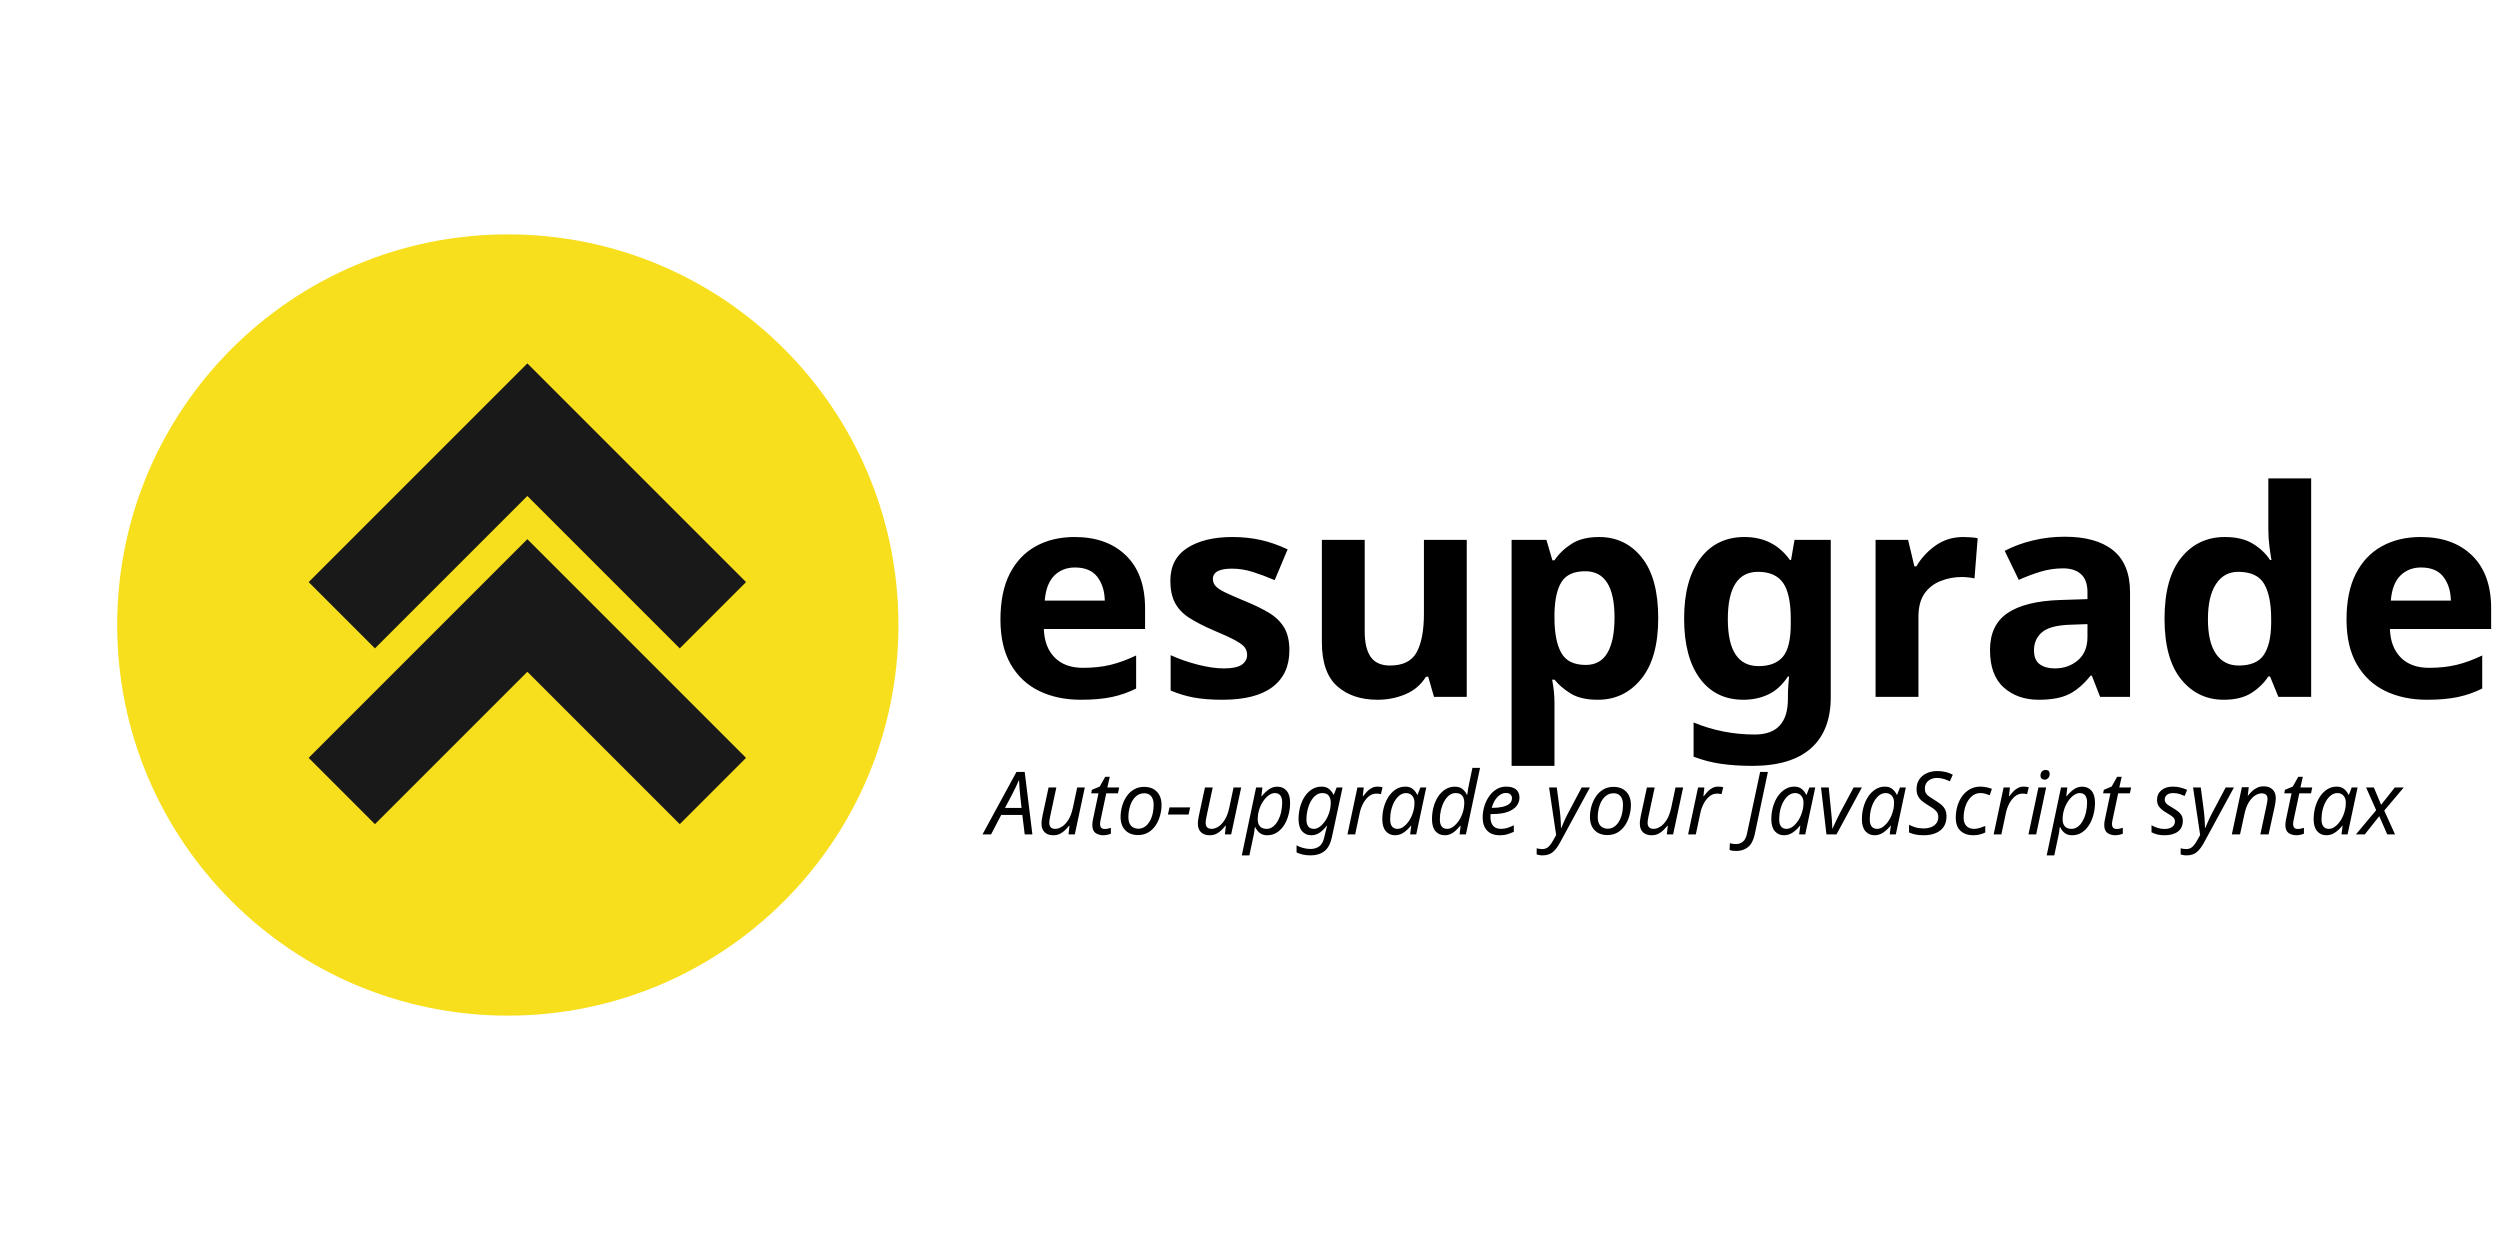
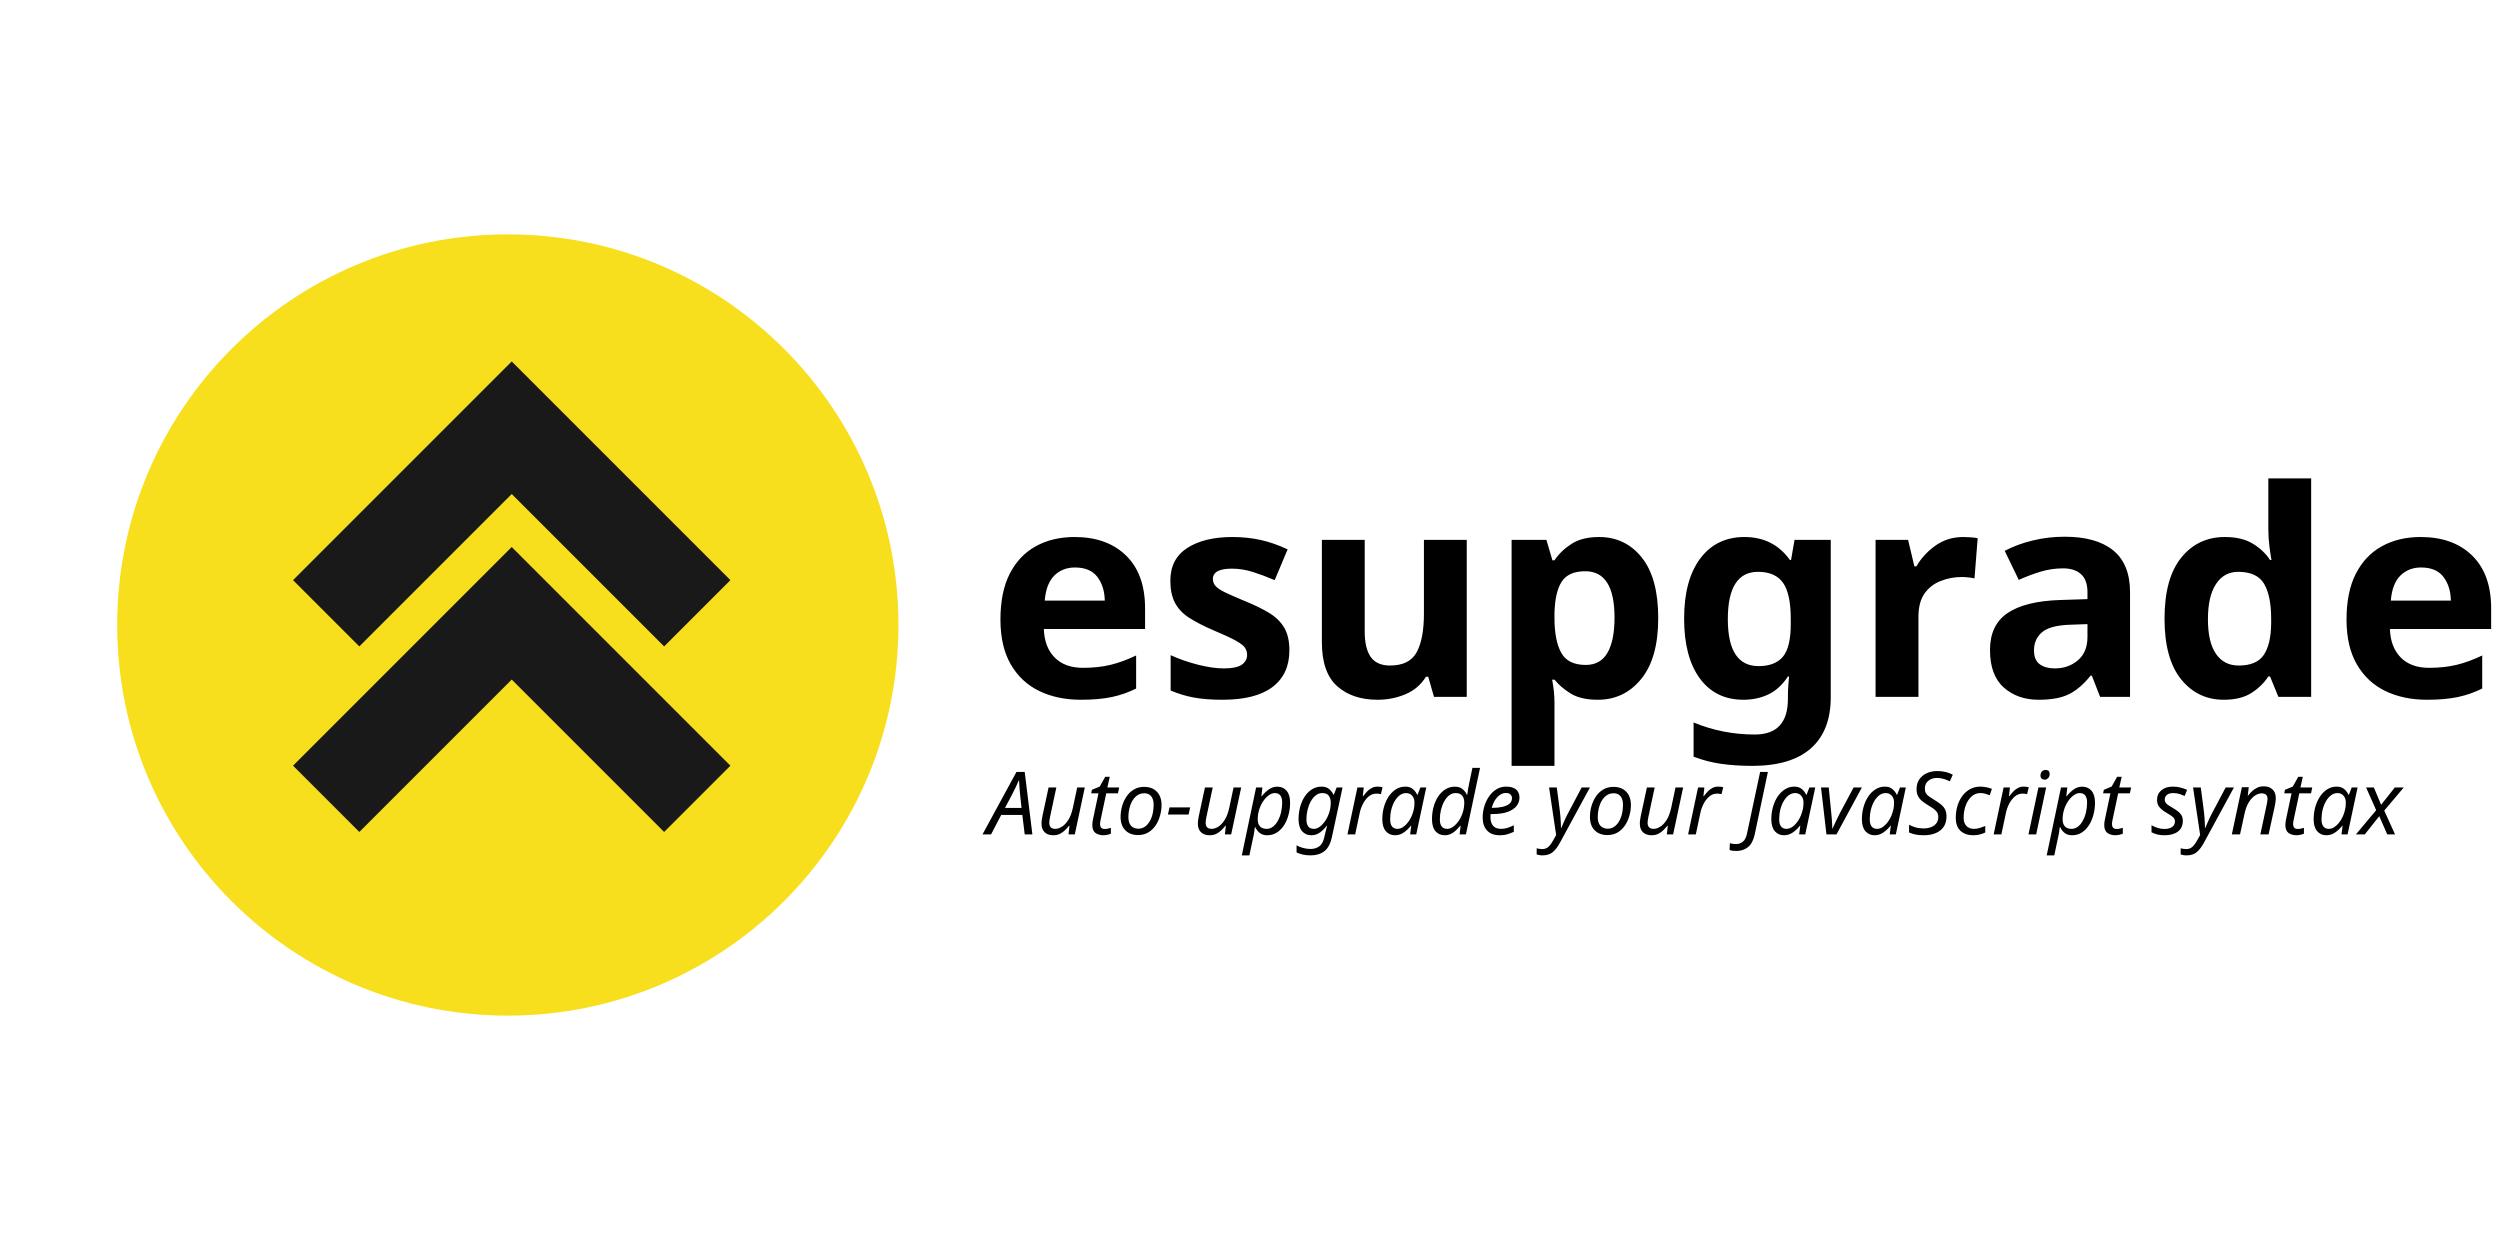
<svg xmlns="http://www.w3.org/2000/svg" width="640" height="320" font-family="Segoe UI, system-ui, sans-serif" viewBox="0 0 1280 640">
  <circle cx="260" cy="320" r="200" fill="#f7df1e" />
-   <path fill="none" stroke="#191919" stroke-width="48" d="m175 405 95-95 95 95m415 50" />
-   <path fill="none" stroke="#191919" stroke-width="48" d="m175 315 95-95 95 95m415 50" />
+   <path fill="none" stroke="#191919" stroke-width="48" d="m167 409 95-95 95 95m-190 -95 95-95 95 95m415 50" />
  <text x="241" y="148" font-size="92" font-weight="bold" transform="matrix(1.6 0 0 1.6 120 120)">
    esupgrade
  </text>
  <text x="241" y="192" font-size="28" font-style="italic" transform="matrix(1.6 0 0 1.6 120 120)">
    Auto-upgrade your JavaScript syntax
  </text>
</svg>
